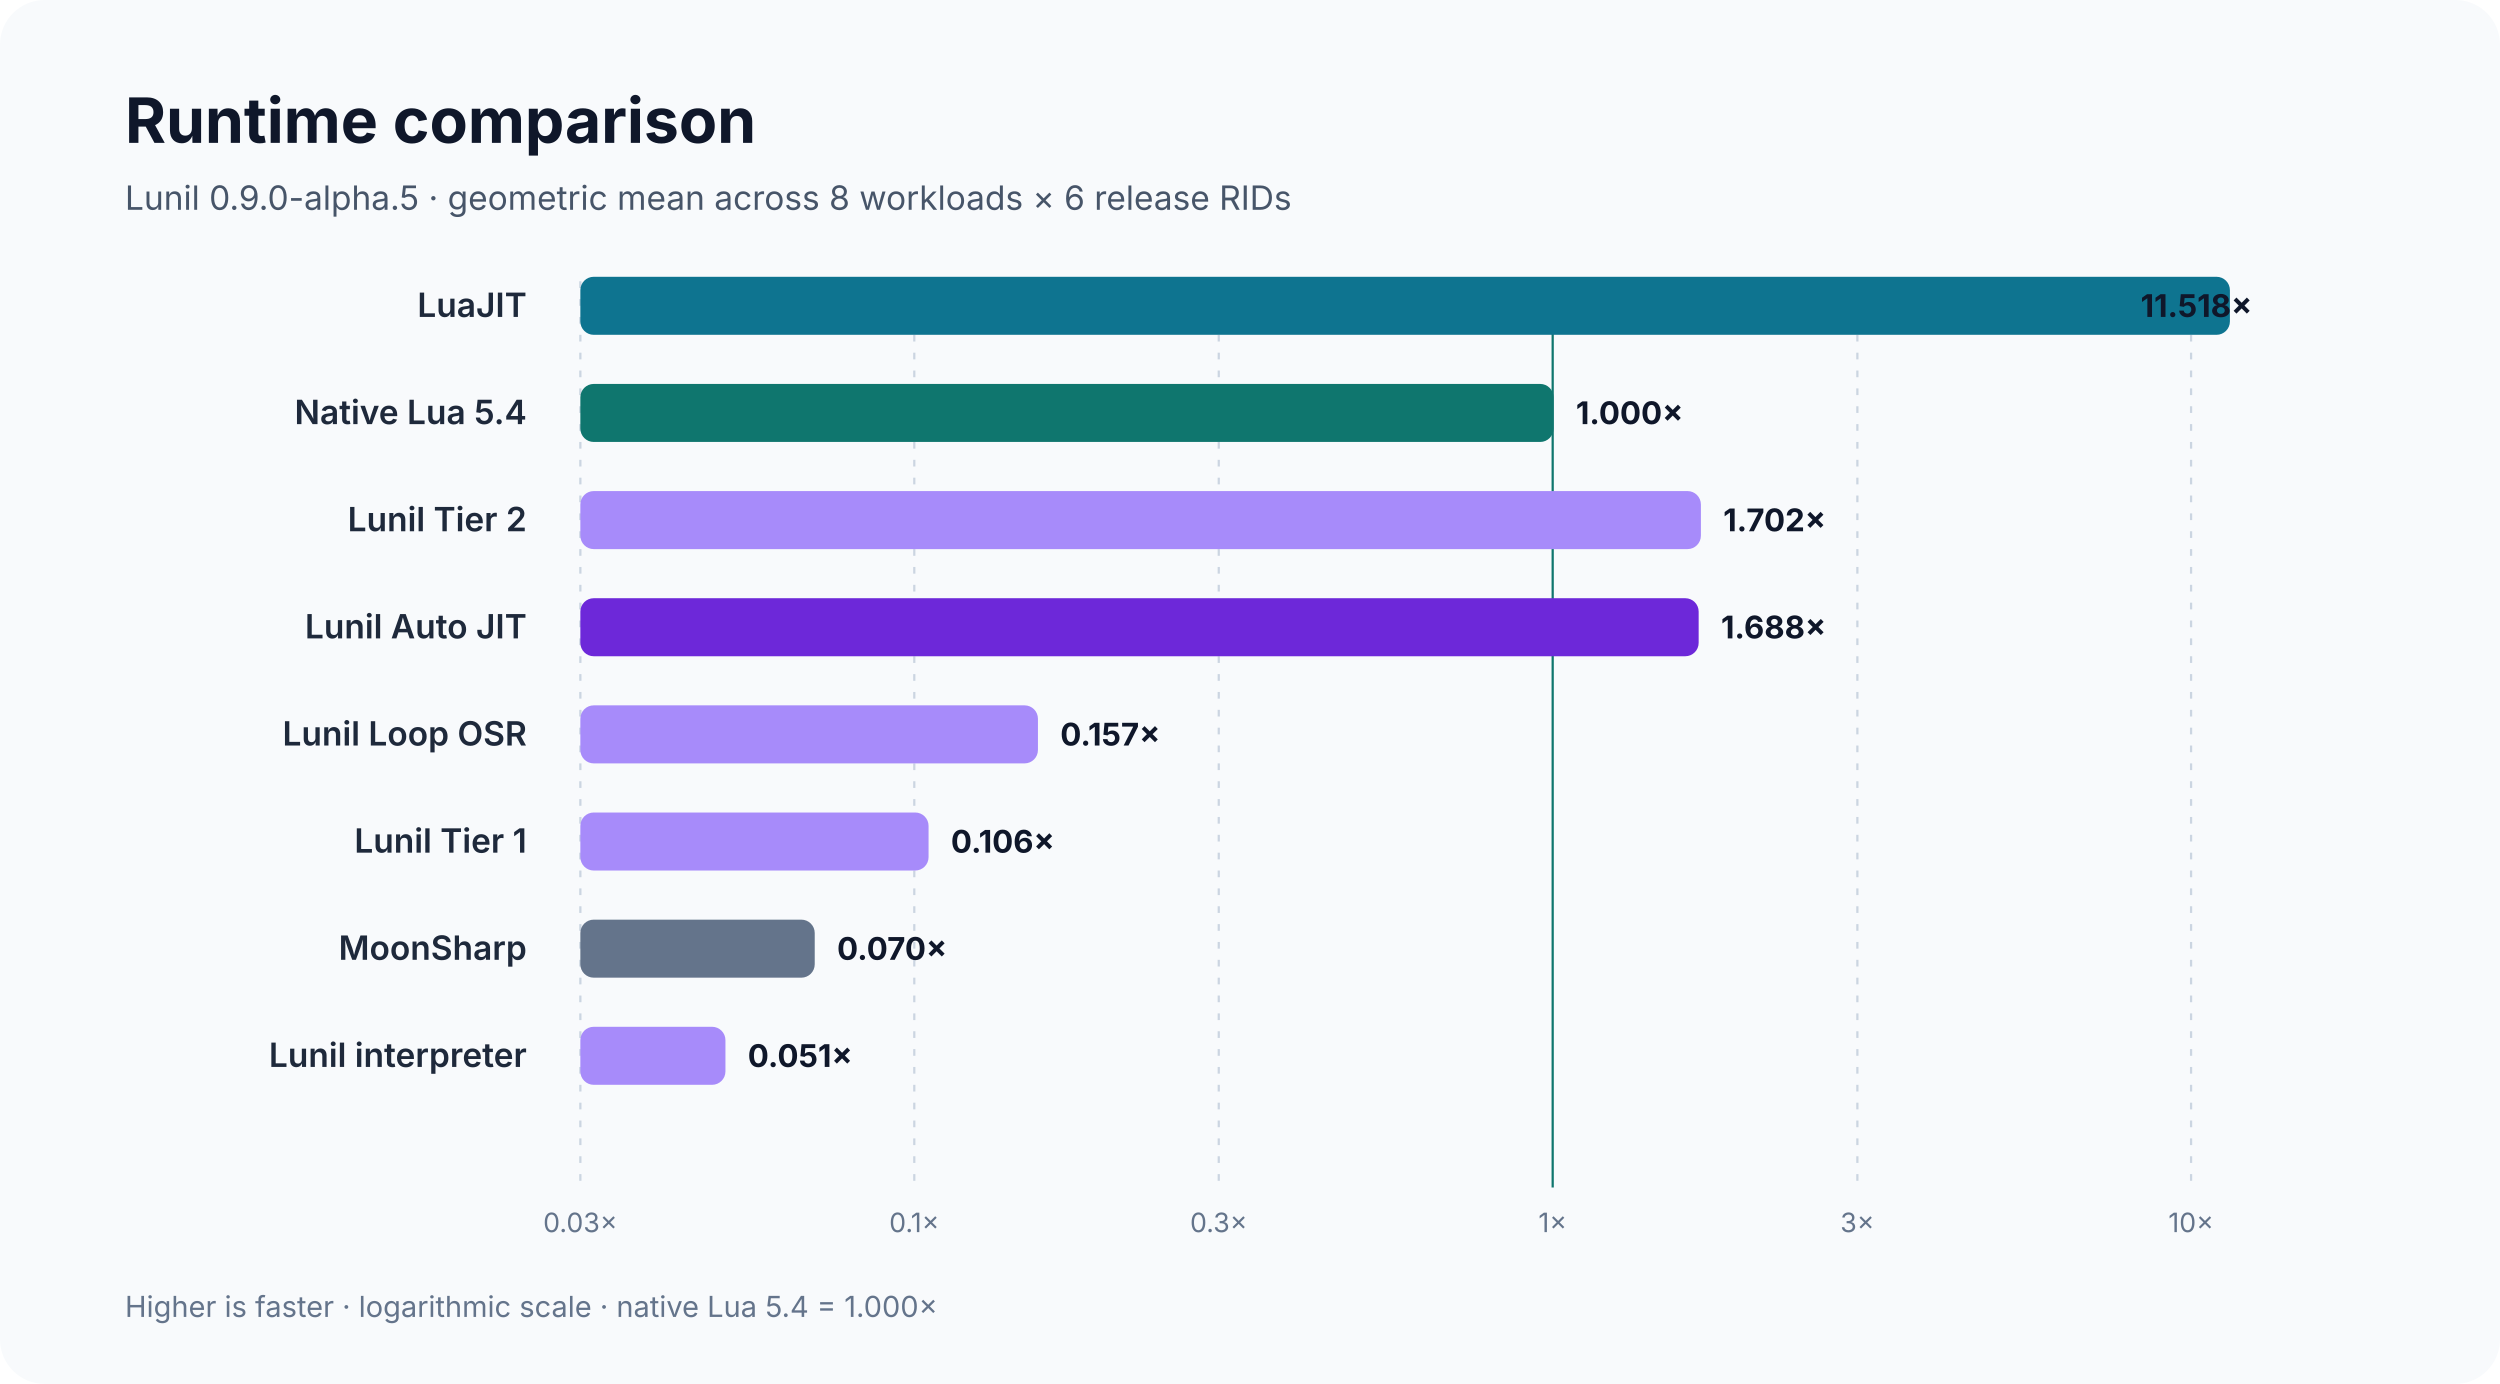
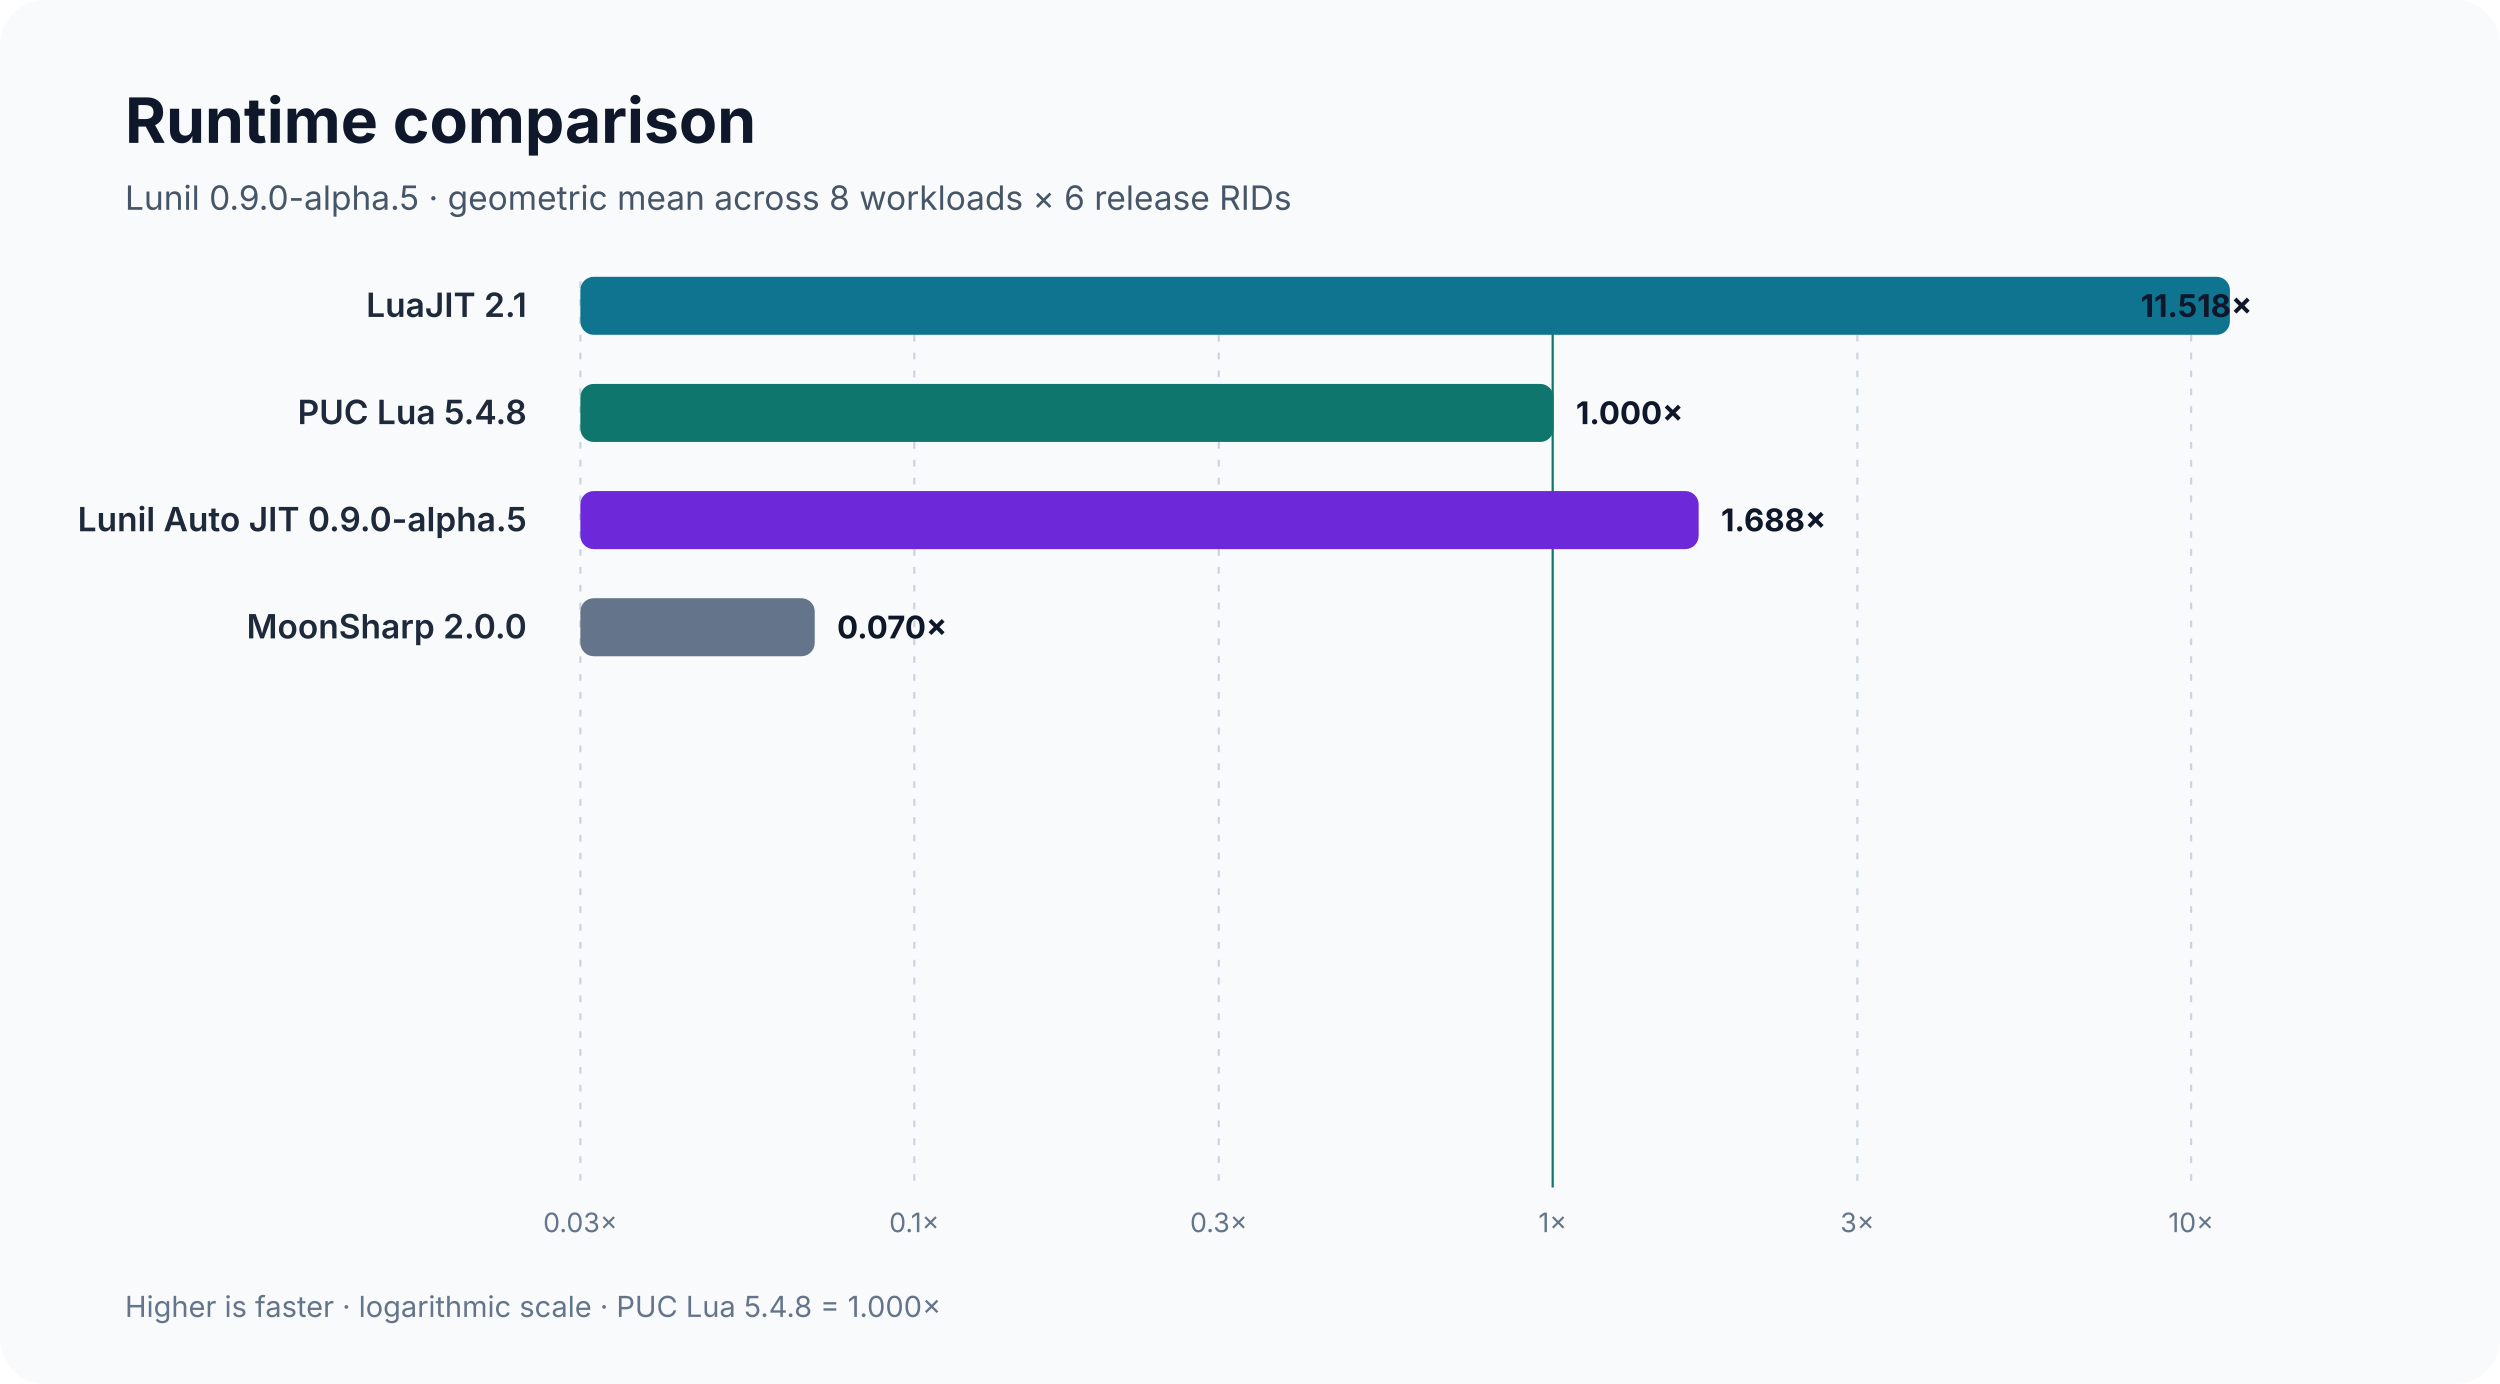
<svg xmlns="http://www.w3.org/2000/svg" width="1120" height="620" viewBox="0 0 1120 620" role="img" aria-labelledby="title desc">
  <rect width="1120" height="620" rx="20" fill="#f8fafc" />
  <text x="56" y="64" font-family="Inter,Segoe UI,sans-serif" font-size="28" font-weight="700" fill="#0f172a">Runtime comparison</text>
  <text x="56" y="94" font-family="Inter,Segoe UI,sans-serif" font-size="15" fill="#475569">Lunil 0.9.0-alpha.5 · geometric mean across 8 workloads × 6 release RIDs</text>
  <line x1="260.0" y1="126" x2="260.0" y2="532" stroke="#cbd5e1" stroke-width="1" stroke-dasharray="3 5" />
  <text x="260.0" y="552" text-anchor="middle" font-family="Inter,Segoe UI,sans-serif" font-size="12" fill="#64748b">0.03×</text>
  <line x1="409.6" y1="126" x2="409.6" y2="532" stroke="#cbd5e1" stroke-width="1" stroke-dasharray="3 5" />
  <text x="409.6" y="552" text-anchor="middle" font-family="Inter,Segoe UI,sans-serif" font-size="12" fill="#64748b">0.1×</text>
  <line x1="546.0" y1="126" x2="546.0" y2="532" stroke="#cbd5e1" stroke-width="1" stroke-dasharray="3 5" />
  <text x="546.0" y="552" text-anchor="middle" font-family="Inter,Segoe UI,sans-serif" font-size="12" fill="#64748b">0.3×</text>
  <line x1="695.6" y1="126" x2="695.6" y2="532" stroke="#0f766e" stroke-width="1" />
  <text x="695.6" y="552" text-anchor="middle" font-family="Inter,Segoe UI,sans-serif" font-size="12" fill="#64748b">1×</text>
  <line x1="832.1" y1="126" x2="832.1" y2="532" stroke="#cbd5e1" stroke-width="1" stroke-dasharray="3 5" />
  <text x="832.1" y="552" text-anchor="middle" font-family="Inter,Segoe UI,sans-serif" font-size="12" fill="#64748b">3×</text>
  <line x1="981.6" y1="126" x2="981.6" y2="532" stroke="#cbd5e1" stroke-width="1" stroke-dasharray="3 5" />
  <text x="981.6" y="552" text-anchor="middle" font-family="Inter,Segoe UI,sans-serif" font-size="12" fill="#64748b">10×</text>
-   <text x="236" y="142" text-anchor="end" font-family="Inter,Segoe UI,sans-serif" font-size="15" font-weight="600" fill="#1e293b">LuaJIT</text>
+   <text x="236" y="142" text-anchor="end" font-family="Inter,Segoe UI,sans-serif" font-size="15" font-weight="600" fill="#1e293b">LuaJIT 2.1</text>
  <rect x="260" y="124" width="739.0" height="26" rx="6" fill="#0e7490" />
  <text x="1009.0" y="142" text-anchor="end" font-family="Inter,Segoe UI,sans-serif" font-size="14" font-weight="700" fill="#0f172a">11.518×</text>
-   <text x="236" y="190" text-anchor="end" font-family="Inter,Segoe UI,sans-serif" font-size="15" font-weight="600" fill="#1e293b">Native Lua 5.4</text>
+   <text x="236" y="190" text-anchor="end" font-family="Inter,Segoe UI,sans-serif" font-size="15" font-weight="600" fill="#1e293b">PUC Lua 5.4.8</text>
  <rect x="260" y="172" width="436.0" height="26" rx="6" fill="#0f766e" />
  <text x="706.0" y="190" text-anchor="start" font-family="Inter,Segoe UI,sans-serif" font-size="14" font-weight="700" fill="#0f172a">1.000×</text>
-   <text x="236" y="238" text-anchor="end" font-family="Inter,Segoe UI,sans-serif" font-size="15" font-weight="600" fill="#1e293b">Lunil Tier 2</text>
-   <rect x="260" y="220" width="502.0" height="26" rx="6" fill="#a78bfa" />
-   <text x="772.0" y="238" text-anchor="start" font-family="Inter,Segoe UI,sans-serif" font-size="14" font-weight="700" fill="#0f172a">1.702×</text>
-   <text x="236" y="286" text-anchor="end" font-family="Inter,Segoe UI,sans-serif" font-size="15" font-weight="600" fill="#1e293b">Lunil Auto JIT</text>
-   <rect x="260" y="268" width="501.0" height="26" rx="6" fill="#6d28d9" />
-   <text x="771.0" y="286" text-anchor="start" font-family="Inter,Segoe UI,sans-serif" font-size="14" font-weight="700" fill="#0f172a">1.688×</text>
-   <text x="236" y="334" text-anchor="end" font-family="Inter,Segoe UI,sans-serif" font-size="15" font-weight="600" fill="#1e293b">Lunil Loop OSR</text>
-   <rect x="260" y="316" width="205.0" height="26" rx="6" fill="#a78bfa" />
-   <text x="475.0" y="334" text-anchor="start" font-family="Inter,Segoe UI,sans-serif" font-size="14" font-weight="700" fill="#0f172a">0.157×</text>
-   <text x="236" y="382" text-anchor="end" font-family="Inter,Segoe UI,sans-serif" font-size="15" font-weight="600" fill="#1e293b">Lunil Tier 1</text>
-   <rect x="260" y="364" width="156.0" height="26" rx="6" fill="#a78bfa" />
-   <text x="426.0" y="382" text-anchor="start" font-family="Inter,Segoe UI,sans-serif" font-size="14" font-weight="700" fill="#0f172a">0.106×</text>
-   <text x="236" y="430" text-anchor="end" font-family="Inter,Segoe UI,sans-serif" font-size="15" font-weight="600" fill="#1e293b">MoonSharp</text>
-   <rect x="260" y="412" width="105.0" height="26" rx="6" fill="#64748b" />
-   <text x="375.0" y="430" text-anchor="start" font-family="Inter,Segoe UI,sans-serif" font-size="14" font-weight="700" fill="#0f172a">0.070×</text>
-   <text x="236" y="478" text-anchor="end" font-family="Inter,Segoe UI,sans-serif" font-size="15" font-weight="600" fill="#1e293b">Lunil interpreter</text>
-   <rect x="260" y="460" width="65.0" height="26" rx="6" fill="#a78bfa" />
-   <text x="335.0" y="478" text-anchor="start" font-family="Inter,Segoe UI,sans-serif" font-size="14" font-weight="700" fill="#0f172a">0.051×</text>
-   <text x="56" y="590" font-family="Inter,Segoe UI,sans-serif" font-size="13" fill="#64748b">Higher is faster · logarithmic scale · native Lua 5.4 = 1.000×</text>
+   <text x="236" y="238" text-anchor="end" font-family="Inter,Segoe UI,sans-serif" font-size="15" font-weight="600" fill="#1e293b">Lunil Auto JIT 0.9.0-alpha.5</text>
+   <rect x="260" y="220" width="501.0" height="26" rx="6" fill="#6d28d9" />
+   <text x="771.0" y="238" text-anchor="start" font-family="Inter,Segoe UI,sans-serif" font-size="14" font-weight="700" fill="#0f172a">1.688×</text>
+   <text x="236" y="286" text-anchor="end" font-family="Inter,Segoe UI,sans-serif" font-size="15" font-weight="600" fill="#1e293b">MoonSharp 2.0.0</text>
+   <rect x="260" y="268" width="105.0" height="26" rx="6" fill="#64748b" />
+   <text x="375.0" y="286" text-anchor="start" font-family="Inter,Segoe UI,sans-serif" font-size="14" font-weight="700" fill="#0f172a">0.070×</text>
+   <text x="56" y="590" font-family="Inter,Segoe UI,sans-serif" font-size="13" fill="#64748b">Higher is faster · logarithmic scale · PUC Lua 5.4.8 = 1.000×</text>
</svg>
